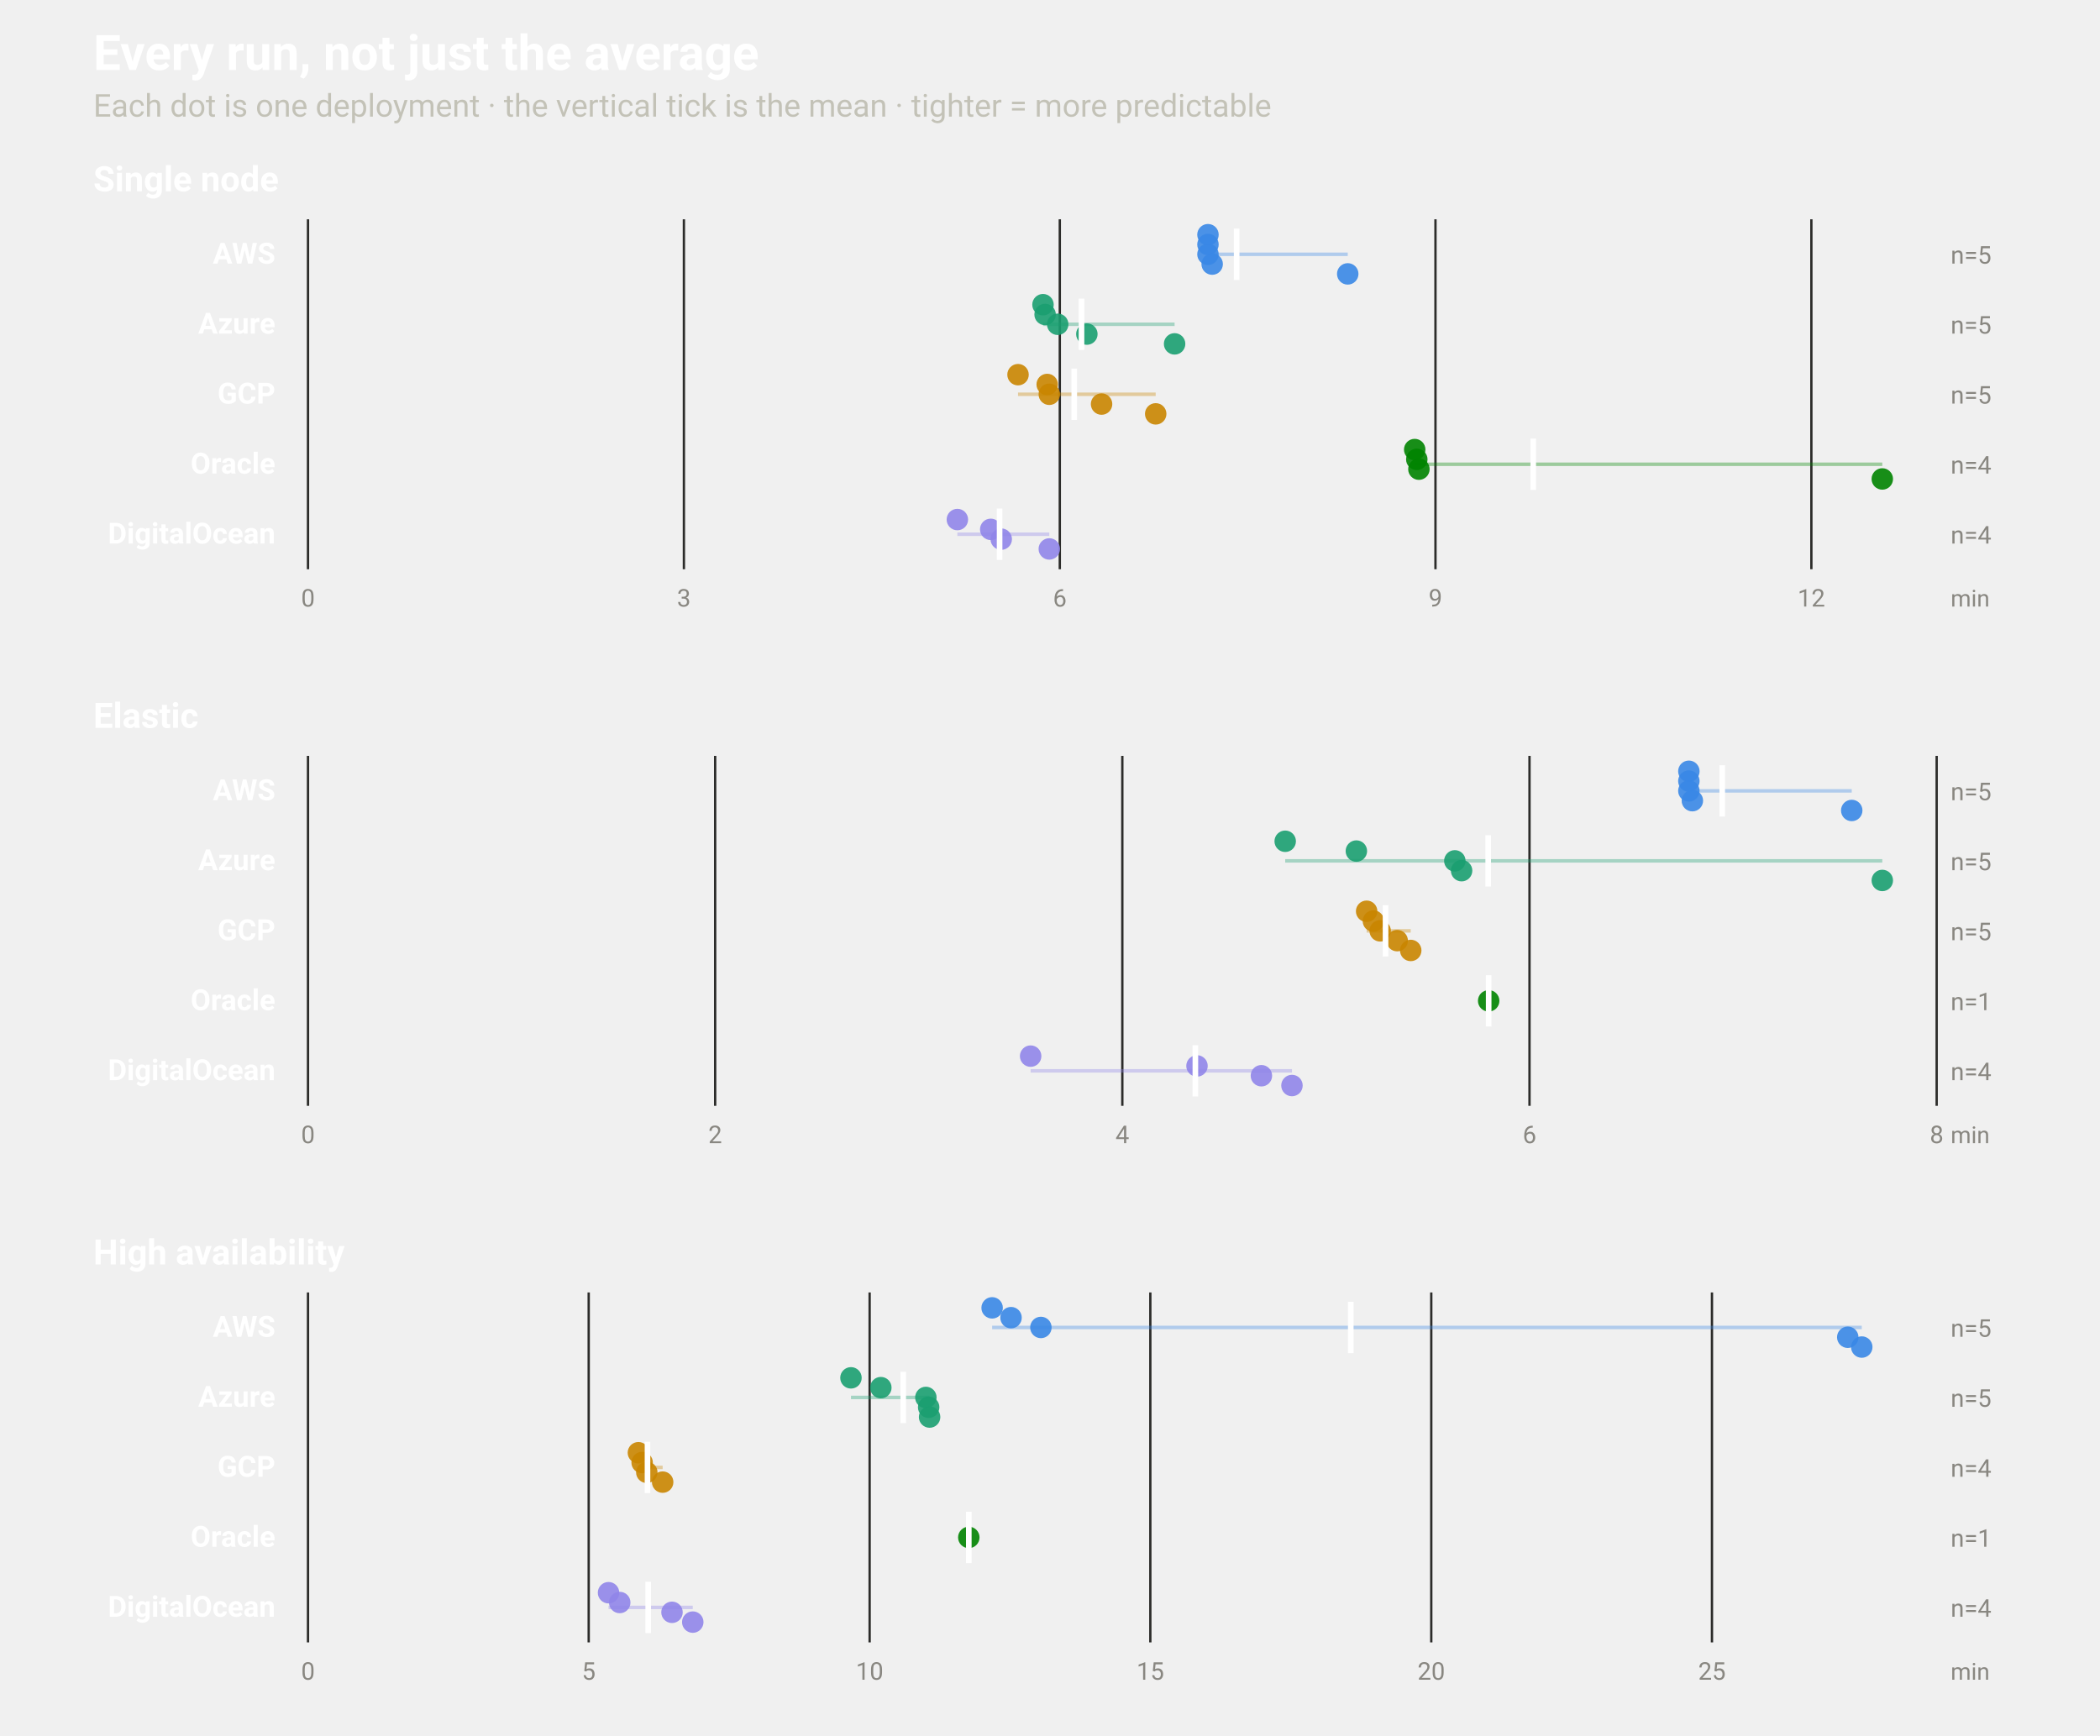
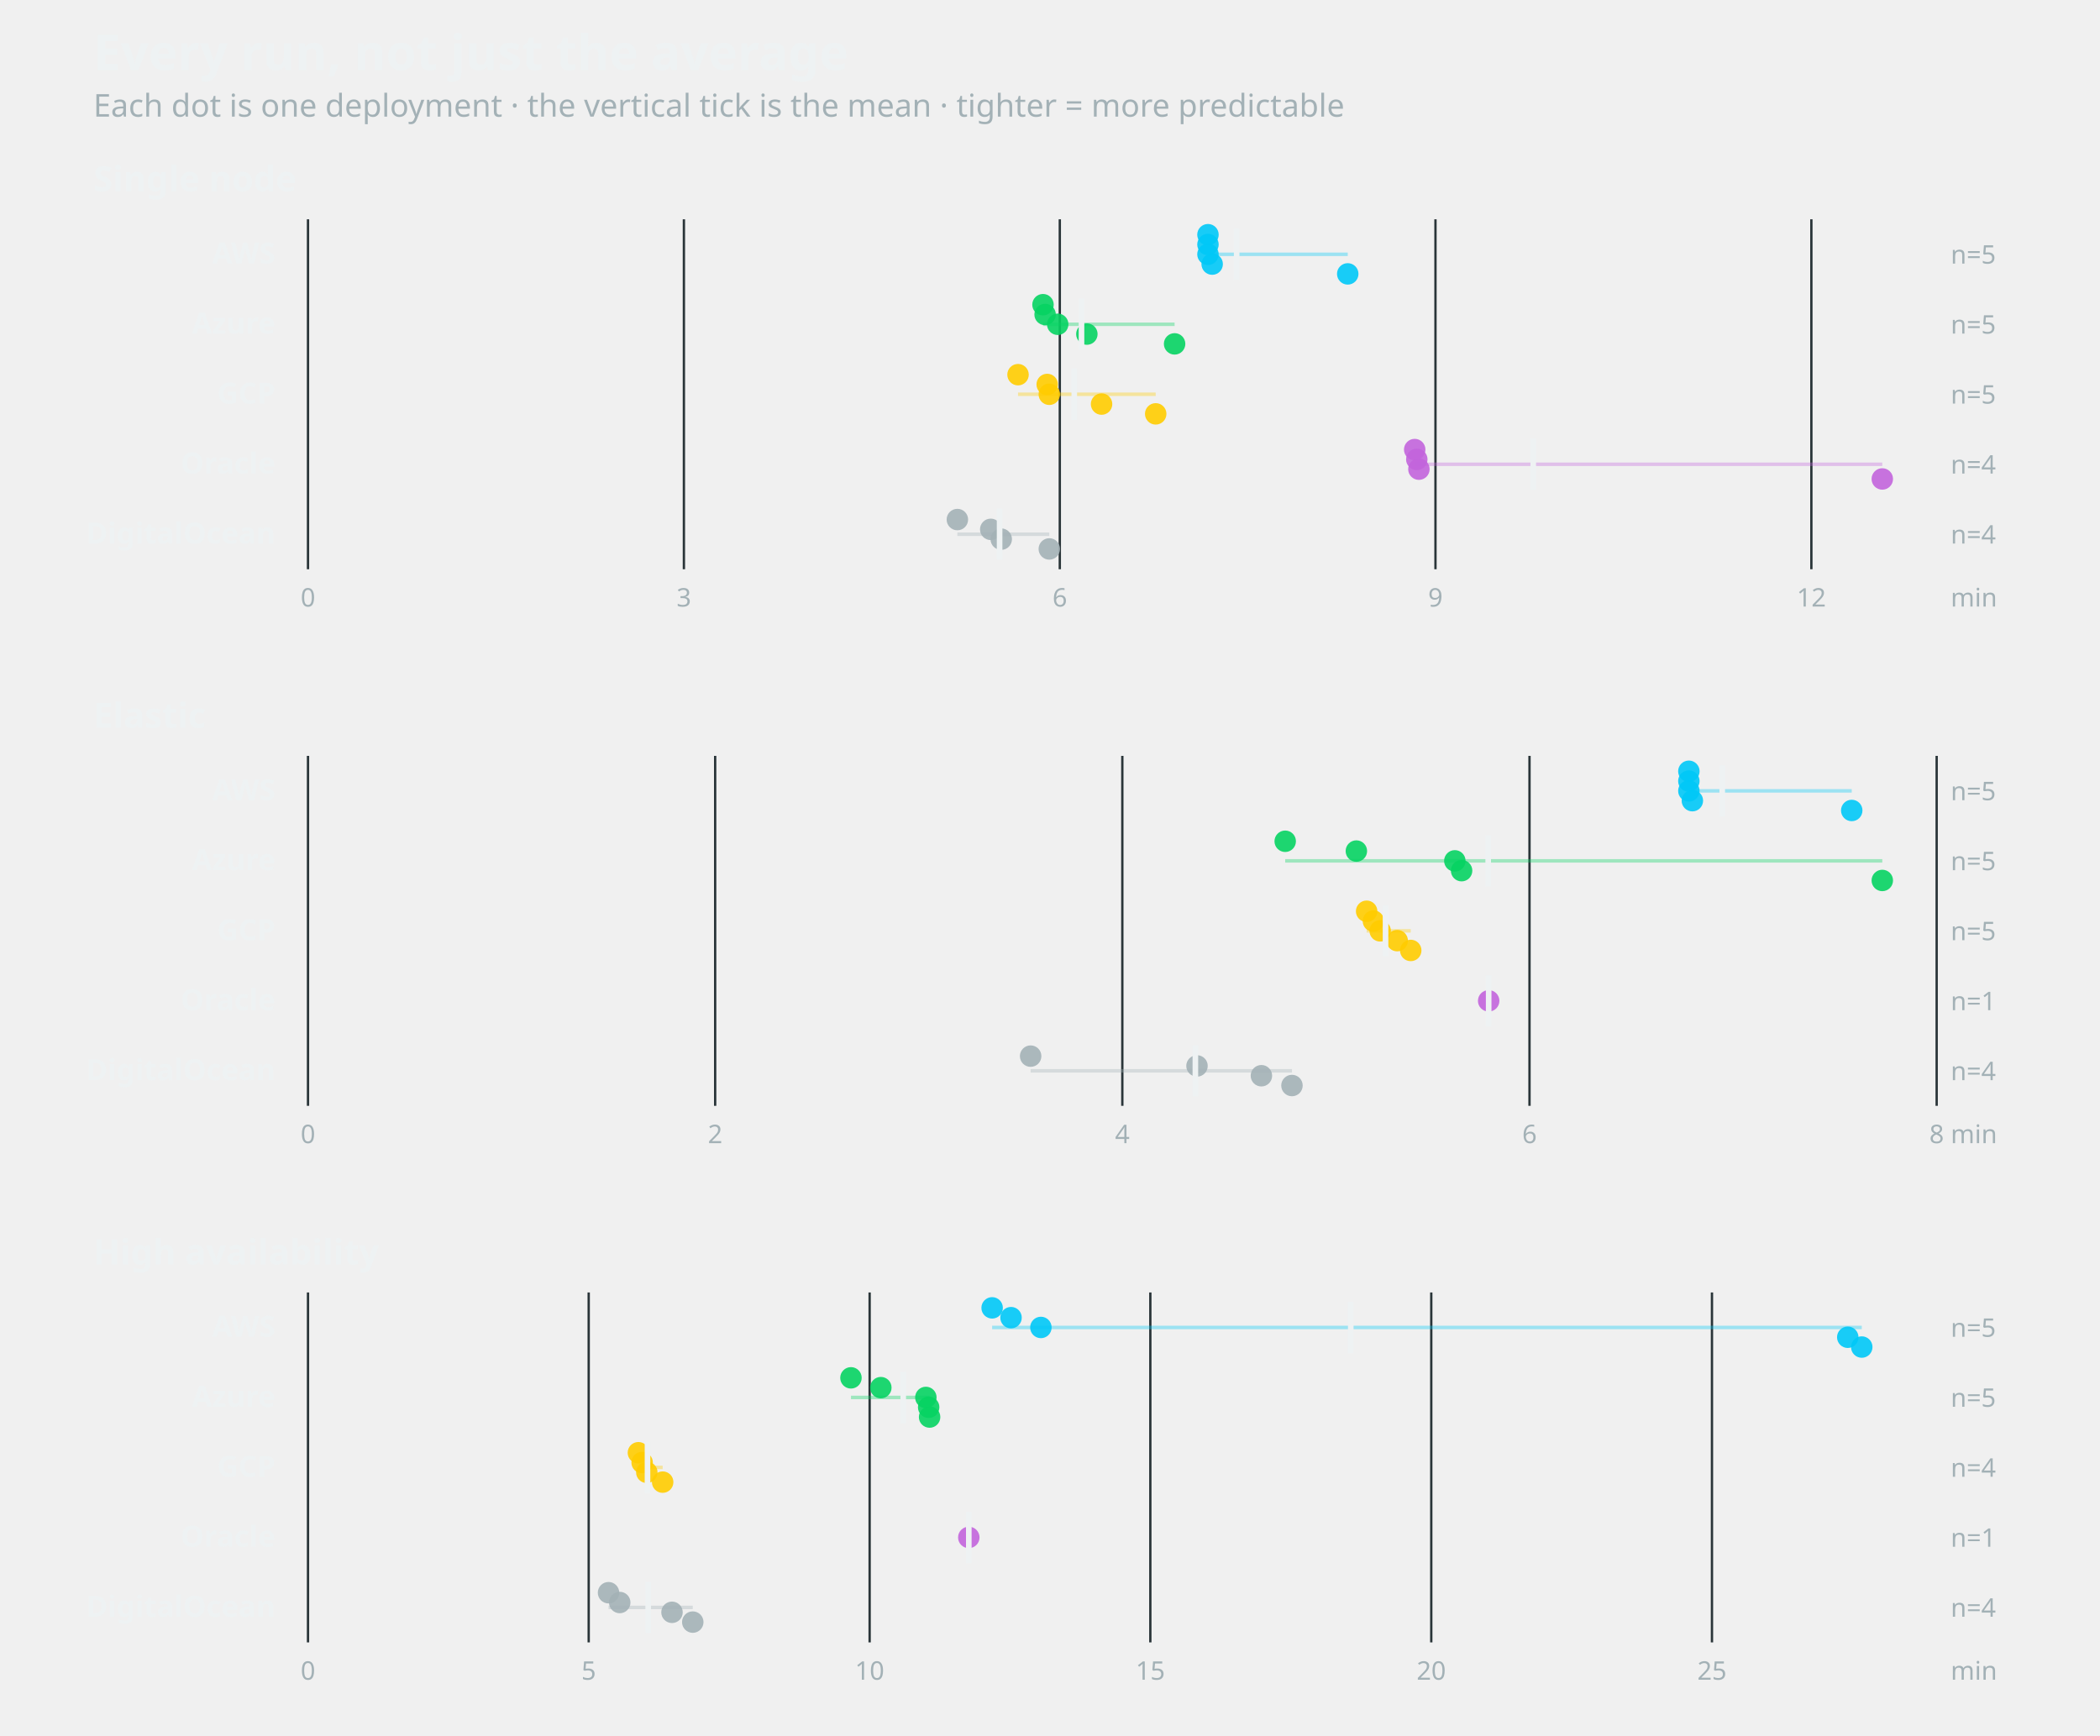
- <svg xmlns="http://www.w3.org/2000/svg" viewBox="0 0 900 744" width="100%" style="max-width:900px;font-family:system-ui, -apple-system, 'Segoe UI', Roboto, sans-serif">
-   <text x="40" y="30" font-size="21" font-weight="700" fill="#ffffff">Every run, not just the average</text>
-   <text x="40" y="50" font-size="13.5" fill="#c3c2b7">Each dot is one deployment · the vertical tick is the mean · tighter = more predictable</text>
-   <text x="40" y="82" font-size="15" font-weight="700" fill="#ffffff">Single node</text>
-   <line x1="132.0" y1="94" x2="132.0" y2="244" stroke="#2c2c2a" stroke-width="1" />
-   <text x="132.0" y="260" text-anchor="middle" font-size="10.5" fill="#898781" style="font-variant-numeric:tabular-nums">0</text>
-   <line x1="293.1" y1="94" x2="293.1" y2="244" stroke="#2c2c2a" stroke-width="1" />
-   <text x="293.1" y="260" text-anchor="middle" font-size="10.5" fill="#898781" style="font-variant-numeric:tabular-nums">3</text>
-   <line x1="454.2" y1="94" x2="454.2" y2="244" stroke="#2c2c2a" stroke-width="1" />
-   <text x="454.2" y="260" text-anchor="middle" font-size="10.5" fill="#898781" style="font-variant-numeric:tabular-nums">6</text>
-   <line x1="615.2" y1="94" x2="615.2" y2="244" stroke="#2c2c2a" stroke-width="1" />
-   <text x="615.2" y="260" text-anchor="middle" font-size="10.5" fill="#898781" style="font-variant-numeric:tabular-nums">9</text>
-   <line x1="776.3" y1="94" x2="776.3" y2="244" stroke="#2c2c2a" stroke-width="1" />
-   <text x="776.3" y="260" text-anchor="middle" font-size="10.5" fill="#898781" style="font-variant-numeric:tabular-nums">12</text>
-   <text x="836" y="260" font-size="10" fill="#898781">min</text>
-   <text x="118" y="113.0" text-anchor="end" font-size="12.5" font-weight="600" fill="#ffffff">AWS</text>
-   <line x1="517.7" y1="109.0" x2="577.6" y2="109.0" stroke="#3987e5" stroke-width="1.5" opacity="0.35" />
-   <circle cx="517.7" cy="100.6" r="4.6" fill="#3987e5" opacity="0.9" />
-   <circle cx="517.7" cy="104.8" r="4.6" fill="#3987e5" opacity="0.9" />
-   <circle cx="517.7" cy="109.0" r="4.6" fill="#3987e5" opacity="0.9" />
-   <circle cx="519.5" cy="113.2" r="4.6" fill="#3987e5" opacity="0.9" />
-   <circle cx="577.6" cy="117.4" r="4.6" fill="#3987e5" opacity="0.9" />
-   <line x1="530.0" y1="98.0" x2="530.0" y2="120.0" stroke="#ffffff" stroke-width="2.4" />
-   <text x="836" y="113.0" font-size="10.5" fill="#898781" style="font-variant-numeric:tabular-nums">n=5</text>
-   <text x="118" y="143.0" text-anchor="end" font-size="12.5" font-weight="600" fill="#ffffff">Azure</text>
-   <line x1="447.0" y1="139.0" x2="503.4" y2="139.0" stroke="#199e70" stroke-width="1.5" opacity="0.35" />
-   <circle cx="447.0" cy="130.6" r="4.6" fill="#199e70" opacity="0.9" />
-   <circle cx="447.9" cy="134.8" r="4.6" fill="#199e70" opacity="0.9" />
-   <circle cx="453.3" cy="139.0" r="4.6" fill="#199e70" opacity="0.9" />
-   <circle cx="465.8" cy="143.2" r="4.6" fill="#199e70" opacity="0.9" />
-   <circle cx="503.4" cy="147.4" r="4.6" fill="#199e70" opacity="0.9" />
-   <line x1="463.5" y1="128.0" x2="463.5" y2="150.0" stroke="#ffffff" stroke-width="2.4" />
-   <text x="836" y="143.0" font-size="10.5" fill="#898781" style="font-variant-numeric:tabular-nums">n=5</text>
-   <text x="118" y="173.0" text-anchor="end" font-size="12.5" font-weight="600" fill="#ffffff">GCP</text>
-   <line x1="436.3" y1="169.0" x2="495.3" y2="169.0" stroke="#c98500" stroke-width="1.5" opacity="0.35" />
-   <circle cx="436.3" cy="160.6" r="4.6" fill="#c98500" opacity="0.9" />
-   <circle cx="448.8" cy="164.8" r="4.6" fill="#c98500" opacity="0.9" />
-   <circle cx="449.7" cy="169.0" r="4.6" fill="#c98500" opacity="0.9" />
-   <circle cx="472.1" cy="173.2" r="4.6" fill="#c98500" opacity="0.9" />
-   <circle cx="495.3" cy="177.4" r="4.6" fill="#c98500" opacity="0.9" />
-   <line x1="460.4" y1="158.0" x2="460.4" y2="180.0" stroke="#ffffff" stroke-width="2.4" />
-   <text x="836" y="173.0" font-size="10.5" fill="#898781" style="font-variant-numeric:tabular-nums">n=5</text>
-   <text x="118" y="203.0" text-anchor="end" font-size="12.5" font-weight="600" fill="#ffffff">Oracle</text>
-   <line x1="606.3" y1="199.0" x2="806.7" y2="199.0" stroke="#008300" stroke-width="1.5" opacity="0.35" />
-   <circle cx="606.3" cy="192.7" r="4.6" fill="#008300" opacity="0.9" />
-   <circle cx="607.2" cy="196.9" r="4.6" fill="#008300" opacity="0.9" />
-   <circle cx="608.1" cy="201.1" r="4.6" fill="#008300" opacity="0.9" />
-   <circle cx="806.7" cy="205.3" r="4.6" fill="#008300" opacity="0.9" />
-   <line x1="657.1" y1="188.0" x2="657.1" y2="210.0" stroke="#ffffff" stroke-width="2.4" />
-   <text x="836" y="203.0" font-size="10.5" fill="#898781" style="font-variant-numeric:tabular-nums">n=4</text>
-   <text x="118" y="233.0" text-anchor="end" font-size="12.5" font-weight="600" fill="#ffffff">DigitalOcean</text>
-   <line x1="410.3" y1="229.0" x2="449.7" y2="229.0" stroke="#9085e9" stroke-width="1.5" opacity="0.35" />
-   <circle cx="410.3" cy="222.7" r="4.6" fill="#9085e9" opacity="0.9" />
-   <circle cx="424.6" cy="226.9" r="4.6" fill="#9085e9" opacity="0.9" />
-   <circle cx="429.1" cy="231.1" r="4.6" fill="#9085e9" opacity="0.9" />
-   <circle cx="449.7" cy="235.3" r="4.6" fill="#9085e9" opacity="0.9" />
-   <line x1="428.4" y1="218.0" x2="428.4" y2="240.0" stroke="#ffffff" stroke-width="2.4" />
-   <text x="836" y="233.0" font-size="10.5" fill="#898781" style="font-variant-numeric:tabular-nums">n=4</text>
-   <text x="40" y="312" font-size="15" font-weight="700" fill="#ffffff">Elastic</text>
-   <line x1="132.0" y1="324" x2="132.0" y2="474" stroke="#2c2c2a" stroke-width="1" />
-   <text x="132.0" y="490" text-anchor="middle" font-size="10.5" fill="#898781" style="font-variant-numeric:tabular-nums">0</text>
-   <line x1="306.5" y1="324" x2="306.5" y2="474" stroke="#2c2c2a" stroke-width="1" />
-   <text x="306.5" y="490" text-anchor="middle" font-size="10.5" fill="#898781" style="font-variant-numeric:tabular-nums">2</text>
-   <line x1="481.0" y1="324" x2="481.0" y2="474" stroke="#2c2c2a" stroke-width="1" />
-   <text x="481.0" y="490" text-anchor="middle" font-size="10.5" fill="#898781" style="font-variant-numeric:tabular-nums">4</text>
-   <line x1="655.5" y1="324" x2="655.5" y2="474" stroke="#2c2c2a" stroke-width="1" />
-   <text x="655.5" y="490" text-anchor="middle" font-size="10.5" fill="#898781" style="font-variant-numeric:tabular-nums">6</text>
-   <line x1="830.0" y1="324" x2="830.0" y2="474" stroke="#2c2c2a" stroke-width="1" />
-   <text x="830.0" y="490" text-anchor="middle" font-size="10.5" fill="#898781" style="font-variant-numeric:tabular-nums">8</text>
-   <text x="836" y="490" font-size="10" fill="#898781">min</text>
-   <text x="118" y="343.0" text-anchor="end" font-size="12.5" font-weight="600" fill="#ffffff">AWS</text>
-   <line x1="723.8" y1="339.0" x2="793.6" y2="339.0" stroke="#3987e5" stroke-width="1.5" opacity="0.35" />
-   <circle cx="723.8" cy="330.6" r="4.6" fill="#3987e5" opacity="0.9" />
-   <circle cx="723.8" cy="334.8" r="4.6" fill="#3987e5" opacity="0.9" />
-   <circle cx="723.8" cy="339.0" r="4.6" fill="#3987e5" opacity="0.9" />
-   <circle cx="725.3" cy="343.2" r="4.6" fill="#3987e5" opacity="0.9" />
-   <circle cx="793.6" cy="347.4" r="4.6" fill="#3987e5" opacity="0.9" />
-   <line x1="738.1" y1="328.0" x2="738.1" y2="350.0" stroke="#ffffff" stroke-width="2.4" />
-   <text x="836" y="343.0" font-size="10.5" fill="#898781" style="font-variant-numeric:tabular-nums">n=5</text>
-   <text x="118" y="373.0" text-anchor="end" font-size="12.5" font-weight="600" fill="#ffffff">Azure</text>
-   <line x1="550.8" y1="369.0" x2="806.7" y2="369.0" stroke="#199e70" stroke-width="1.5" opacity="0.35" />
-   <circle cx="550.8" cy="360.6" r="4.6" fill="#199e70" opacity="0.9" />
-   <circle cx="581.3" cy="364.8" r="4.6" fill="#199e70" opacity="0.9" />
-   <circle cx="623.5" cy="369.0" r="4.6" fill="#199e70" opacity="0.9" />
-   <circle cx="626.4" cy="373.2" r="4.6" fill="#199e70" opacity="0.9" />
-   <circle cx="806.7" cy="377.4" r="4.6" fill="#199e70" opacity="0.9" />
-   <line x1="637.8" y1="358.0" x2="637.8" y2="380.0" stroke="#ffffff" stroke-width="2.4" />
-   <text x="836" y="373.0" font-size="10.5" fill="#898781" style="font-variant-numeric:tabular-nums">n=5</text>
-   <text x="118" y="403.0" text-anchor="end" font-size="12.5" font-weight="600" fill="#ffffff">GCP</text>
-   <line x1="585.7" y1="399.0" x2="604.6" y2="399.0" stroke="#c98500" stroke-width="1.5" opacity="0.35" />
-   <circle cx="585.7" cy="390.6" r="4.6" fill="#c98500" opacity="0.9" />
-   <circle cx="588.6" cy="394.8" r="4.6" fill="#c98500" opacity="0.9" />
-   <circle cx="591.5" cy="399.0" r="4.6" fill="#c98500" opacity="0.9" />
-   <circle cx="598.8" cy="403.2" r="4.6" fill="#c98500" opacity="0.9" />
-   <circle cx="604.6" cy="407.4" r="4.6" fill="#c98500" opacity="0.9" />
-   <line x1="593.8" y1="388.0" x2="593.8" y2="410.0" stroke="#ffffff" stroke-width="2.4" />
-   <text x="836" y="403.0" font-size="10.5" fill="#898781" style="font-variant-numeric:tabular-nums">n=5</text>
-   <text x="118" y="433.0" text-anchor="end" font-size="12.5" font-weight="600" fill="#ffffff">Oracle</text>
-   <circle cx="638.0" cy="429.0" r="4.6" fill="#008300" opacity="0.9" />
-   <line x1="638.0" y1="418.0" x2="638.0" y2="440.0" stroke="#ffffff" stroke-width="2.4" />
-   <text x="836" y="433.0" font-size="10.5" fill="#898781" style="font-variant-numeric:tabular-nums">n=1</text>
-   <text x="118" y="463.0" text-anchor="end" font-size="12.5" font-weight="600" fill="#ffffff">DigitalOcean</text>
-   <line x1="441.7" y1="459.0" x2="553.7" y2="459.0" stroke="#9085e9" stroke-width="1.5" opacity="0.35" />
-   <circle cx="441.7" cy="452.7" r="4.6" fill="#9085e9" opacity="0.9" />
-   <circle cx="513.0" cy="456.9" r="4.6" fill="#9085e9" opacity="0.9" />
-   <circle cx="540.6" cy="461.1" r="4.6" fill="#9085e9" opacity="0.9" />
-   <circle cx="553.7" cy="465.3" r="4.6" fill="#9085e9" opacity="0.9" />
-   <line x1="512.3" y1="448.0" x2="512.3" y2="470.0" stroke="#ffffff" stroke-width="2.4" />
-   <text x="836" y="463.0" font-size="10.5" fill="#898781" style="font-variant-numeric:tabular-nums">n=4</text>
-   <text x="40" y="542" font-size="15" font-weight="700" fill="#ffffff">High availability</text>
-   <line x1="132.0" y1="554" x2="132.0" y2="704" stroke="#2c2c2a" stroke-width="1" />
-   <text x="132.0" y="720" text-anchor="middle" font-size="10.5" fill="#898781" style="font-variant-numeric:tabular-nums">0</text>
-   <line x1="252.3" y1="554" x2="252.3" y2="704" stroke="#2c2c2a" stroke-width="1" />
-   <text x="252.3" y="720" text-anchor="middle" font-size="10.5" fill="#898781" style="font-variant-numeric:tabular-nums">5</text>
-   <line x1="372.7" y1="554" x2="372.7" y2="704" stroke="#2c2c2a" stroke-width="1" />
-   <text x="372.7" y="720" text-anchor="middle" font-size="10.5" fill="#898781" style="font-variant-numeric:tabular-nums">10</text>
-   <line x1="493.0" y1="554" x2="493.0" y2="704" stroke="#2c2c2a" stroke-width="1" />
-   <text x="493.0" y="720" text-anchor="middle" font-size="10.5" fill="#898781" style="font-variant-numeric:tabular-nums">15</text>
-   <line x1="613.4" y1="554" x2="613.4" y2="704" stroke="#2c2c2a" stroke-width="1" />
-   <text x="613.4" y="720" text-anchor="middle" font-size="10.5" fill="#898781" style="font-variant-numeric:tabular-nums">20</text>
-   <line x1="733.7" y1="554" x2="733.7" y2="704" stroke="#2c2c2a" stroke-width="1" />
-   <text x="733.7" y="720" text-anchor="middle" font-size="10.5" fill="#898781" style="font-variant-numeric:tabular-nums">25</text>
-   <text x="836" y="720" font-size="10" fill="#898781">min</text>
-   <text x="118" y="573.0" text-anchor="end" font-size="12.5" font-weight="600" fill="#ffffff">AWS</text>
-   <line x1="425.2" y1="569.0" x2="797.9" y2="569.0" stroke="#3987e5" stroke-width="1.5" opacity="0.35" />
-   <circle cx="425.2" cy="560.6" r="4.6" fill="#3987e5" opacity="0.9" />
-   <circle cx="433.3" cy="564.8" r="4.6" fill="#3987e5" opacity="0.9" />
-   <circle cx="446.1" cy="569.0" r="4.6" fill="#3987e5" opacity="0.9" />
-   <circle cx="791.9" cy="573.2" r="4.6" fill="#3987e5" opacity="0.9" />
-   <circle cx="797.9" cy="577.4" r="4.6" fill="#3987e5" opacity="0.9" />
-   <line x1="578.9" y1="558.0" x2="578.9" y2="580.0" stroke="#ffffff" stroke-width="2.4" />
-   <text x="836" y="573.0" font-size="10.5" fill="#898781" style="font-variant-numeric:tabular-nums">n=5</text>
-   <text x="118" y="603.0" text-anchor="end" font-size="12.5" font-weight="600" fill="#ffffff">Azure</text>
-   <line x1="364.7" y1="599.0" x2="398.4" y2="599.0" stroke="#199e70" stroke-width="1.5" opacity="0.35" />
-   <circle cx="364.7" cy="590.6" r="4.6" fill="#199e70" opacity="0.9" />
-   <circle cx="377.5" cy="594.8" r="4.6" fill="#199e70" opacity="0.9" />
-   <circle cx="396.8" cy="599.0" r="4.6" fill="#199e70" opacity="0.9" />
-   <circle cx="398.0" cy="603.2" r="4.6" fill="#199e70" opacity="0.9" />
-   <circle cx="398.4" cy="607.4" r="4.6" fill="#199e70" opacity="0.9" />
-   <line x1="387.1" y1="588.0" x2="387.1" y2="610.0" stroke="#ffffff" stroke-width="2.4" />
-   <text x="836" y="603.0" font-size="10.5" fill="#898781" style="font-variant-numeric:tabular-nums">n=5</text>
-   <text x="118" y="633.0" text-anchor="end" font-size="12.5" font-weight="600" fill="#ffffff">GCP</text>
-   <line x1="273.6" y1="629.0" x2="284.0" y2="629.0" stroke="#c98500" stroke-width="1.5" opacity="0.35" />
-   <circle cx="273.6" cy="622.7" r="4.6" fill="#c98500" opacity="0.9" />
-   <circle cx="275.2" cy="626.9" r="4.6" fill="#c98500" opacity="0.9" />
-   <circle cx="277.2" cy="631.1" r="4.6" fill="#c98500" opacity="0.9" />
-   <circle cx="284.0" cy="635.3" r="4.6" fill="#c98500" opacity="0.9" />
-   <line x1="277.5" y1="618.0" x2="277.5" y2="640.0" stroke="#ffffff" stroke-width="2.4" />
-   <text x="836" y="633.0" font-size="10.5" fill="#898781" style="font-variant-numeric:tabular-nums">n=4</text>
-   <text x="118" y="663.0" text-anchor="end" font-size="12.5" font-weight="600" fill="#ffffff">Oracle</text>
-   <circle cx="415.2" cy="659.0" r="4.6" fill="#008300" opacity="0.9" />
-   <line x1="415.2" y1="648.0" x2="415.2" y2="670.0" stroke="#ffffff" stroke-width="2.4" />
-   <text x="836" y="663.0" font-size="10.5" fill="#898781" style="font-variant-numeric:tabular-nums">n=1</text>
-   <text x="118" y="693.0" text-anchor="end" font-size="12.5" font-weight="600" fill="#ffffff">DigitalOcean</text>
-   <line x1="260.8" y1="689.0" x2="296.9" y2="689.0" stroke="#9085e9" stroke-width="1.5" opacity="0.35" />
-   <circle cx="260.8" cy="682.7" r="4.6" fill="#9085e9" opacity="0.9" />
-   <circle cx="265.6" cy="686.9" r="4.6" fill="#9085e9" opacity="0.9" />
-   <circle cx="288.0" cy="691.1" r="4.6" fill="#9085e9" opacity="0.9" />
-   <circle cx="296.9" cy="695.3" r="4.6" fill="#9085e9" opacity="0.9" />
-   <line x1="277.8" y1="678.0" x2="277.8" y2="700.0" stroke="#ffffff" stroke-width="2.4" />
-   <text x="836" y="693.0" font-size="10.5" fill="#898781" style="font-variant-numeric:tabular-nums">n=4</text>
+ <svg xmlns="http://www.w3.org/2000/svg" viewBox="0 0 900 744" width="900" height="744" role="img" aria-label="Every individual deployment run in minutes, by cloud and topology, with the mean marked: tighter spreads mean more predictable deployments">
+   <text font-family="Bricolage Grotesque, Instrument Sans, system-ui, sans-serif" x="40" y="30" font-size="21" font-weight="800" fill="#eef2f3">Every run, not just the average</text>
+   <text font-family="Instrument Sans, system-ui, sans-serif" x="40" y="50" font-size="13.5" fill="#a3b1b6">Each dot is one deployment · the vertical tick is the mean · tighter = more predictable</text>
+   <text font-family="Bricolage Grotesque, Instrument Sans, system-ui, sans-serif" x="40" y="82" font-size="15" font-weight="700" fill="#eef2f3">Single node</text>
+   <line x1="132.0" y1="94" x2="132.0" y2="244" stroke="#2a3539" stroke-width="1" />
+   <text font-family="Instrument Sans, system-ui, sans-serif" x="132.0" y="260" text-anchor="middle" font-size="11" fill="#a3b1b6">0</text>
+   <line x1="293.1" y1="94" x2="293.1" y2="244" stroke="#2a3539" stroke-width="1" />
+   <text font-family="Instrument Sans, system-ui, sans-serif" x="293.1" y="260" text-anchor="middle" font-size="11" fill="#a3b1b6">3</text>
+   <line x1="454.2" y1="94" x2="454.2" y2="244" stroke="#2a3539" stroke-width="1" />
+   <text font-family="Instrument Sans, system-ui, sans-serif" x="454.2" y="260" text-anchor="middle" font-size="11" fill="#a3b1b6">6</text>
+   <line x1="615.2" y1="94" x2="615.2" y2="244" stroke="#2a3539" stroke-width="1" />
+   <text font-family="Instrument Sans, system-ui, sans-serif" x="615.2" y="260" text-anchor="middle" font-size="11" fill="#a3b1b6">9</text>
+   <line x1="776.3" y1="94" x2="776.3" y2="244" stroke="#2a3539" stroke-width="1" />
+   <text font-family="Instrument Sans, system-ui, sans-serif" x="776.3" y="260" text-anchor="middle" font-size="11" fill="#a3b1b6">12</text>
+   <text font-family="Instrument Sans, system-ui, sans-serif" x="836" y="260" font-size="11" fill="#a3b1b6">min</text>
+   <text font-family="Instrument Sans, system-ui, sans-serif" x="118" y="113.0" text-anchor="end" font-size="12.5" font-weight="600" fill="#eef2f3">AWS</text>
+   <line x1="517.7" y1="109.0" x2="577.6" y2="109.0" stroke="#00c8f7" stroke-width="1.5" opacity="0.35" />
+   <circle cx="517.7" cy="100.6" r="4.6" fill="#00c8f7" opacity="0.9" />
+   <circle cx="517.7" cy="104.8" r="4.6" fill="#00c8f7" opacity="0.9" />
+   <circle cx="517.7" cy="109.0" r="4.6" fill="#00c8f7" opacity="0.9" />
+   <circle cx="519.5" cy="113.2" r="4.6" fill="#00c8f7" opacity="0.9" />
+   <circle cx="577.6" cy="117.4" r="4.6" fill="#00c8f7" opacity="0.9" />
+   <line x1="530.0" y1="98.0" x2="530.0" y2="120.0" stroke="#eef2f3" stroke-width="2.4" />
+   <text font-family="Instrument Sans, system-ui, sans-serif" x="836" y="113.0" font-size="11" fill="#a3b1b6">n=5</text>
+   <text font-family="Instrument Sans, system-ui, sans-serif" x="118" y="143.0" text-anchor="end" font-size="12.5" font-weight="600" fill="#eef2f3">Azure</text>
+   <line x1="447.0" y1="139.0" x2="503.4" y2="139.0" stroke="#06d362" stroke-width="1.5" opacity="0.35" />
+   <circle cx="447.0" cy="130.6" r="4.6" fill="#06d362" opacity="0.9" />
+   <circle cx="447.9" cy="134.8" r="4.6" fill="#06d362" opacity="0.9" />
+   <circle cx="453.3" cy="139.0" r="4.6" fill="#06d362" opacity="0.9" />
+   <circle cx="465.8" cy="143.2" r="4.6" fill="#06d362" opacity="0.9" />
+   <circle cx="503.4" cy="147.4" r="4.6" fill="#06d362" opacity="0.9" />
+   <line x1="463.5" y1="128.0" x2="463.5" y2="150.0" stroke="#eef2f3" stroke-width="2.4" />
+   <text font-family="Instrument Sans, system-ui, sans-serif" x="836" y="143.0" font-size="11" fill="#a3b1b6">n=5</text>
+   <text font-family="Instrument Sans, system-ui, sans-serif" x="118" y="173.0" text-anchor="end" font-size="12.5" font-weight="600" fill="#eef2f3">GCP</text>
+   <line x1="436.3" y1="169.0" x2="495.3" y2="169.0" stroke="#ffcc00" stroke-width="1.5" opacity="0.35" />
+   <circle cx="436.3" cy="160.6" r="4.6" fill="#ffcc00" opacity="0.9" />
+   <circle cx="448.8" cy="164.8" r="4.6" fill="#ffcc00" opacity="0.9" />
+   <circle cx="449.7" cy="169.0" r="4.6" fill="#ffcc00" opacity="0.9" />
+   <circle cx="472.1" cy="173.2" r="4.6" fill="#ffcc00" opacity="0.9" />
+   <circle cx="495.3" cy="177.4" r="4.6" fill="#ffcc00" opacity="0.9" />
+   <line x1="460.4" y1="158.0" x2="460.4" y2="180.0" stroke="#eef2f3" stroke-width="2.4" />
+   <text font-family="Instrument Sans, system-ui, sans-serif" x="836" y="173.0" font-size="11" fill="#a3b1b6">n=5</text>
+   <text font-family="Instrument Sans, system-ui, sans-serif" x="118" y="203.0" text-anchor="end" font-size="12.5" font-weight="600" fill="#eef2f3">Oracle</text>
+   <line x1="606.3" y1="199.0" x2="806.7" y2="199.0" stroke="#c264dc" stroke-width="1.5" opacity="0.35" />
+   <circle cx="606.3" cy="192.7" r="4.6" fill="#c264dc" opacity="0.9" />
+   <circle cx="607.2" cy="196.9" r="4.6" fill="#c264dc" opacity="0.9" />
+   <circle cx="608.1" cy="201.1" r="4.6" fill="#c264dc" opacity="0.9" />
+   <circle cx="806.7" cy="205.3" r="4.6" fill="#c264dc" opacity="0.9" />
+   <line x1="657.1" y1="188.0" x2="657.1" y2="210.0" stroke="#eef2f3" stroke-width="2.4" />
+   <text font-family="Instrument Sans, system-ui, sans-serif" x="836" y="203.0" font-size="11" fill="#a3b1b6">n=4</text>
+   <text font-family="Instrument Sans, system-ui, sans-serif" x="118" y="233.0" text-anchor="end" font-size="12.5" font-weight="600" fill="#eef2f3">DigitalOcean</text>
+   <line x1="410.3" y1="229.0" x2="449.7" y2="229.0" stroke="#a3b1b6" stroke-width="1.5" opacity="0.35" />
+   <circle cx="410.3" cy="222.7" r="4.6" fill="#a3b1b6" opacity="0.9" />
+   <circle cx="424.6" cy="226.9" r="4.6" fill="#a3b1b6" opacity="0.9" />
+   <circle cx="429.1" cy="231.1" r="4.6" fill="#a3b1b6" opacity="0.9" />
+   <circle cx="449.7" cy="235.3" r="4.6" fill="#a3b1b6" opacity="0.9" />
+   <line x1="428.4" y1="218.0" x2="428.4" y2="240.0" stroke="#eef2f3" stroke-width="2.4" />
+   <text font-family="Instrument Sans, system-ui, sans-serif" x="836" y="233.0" font-size="11" fill="#a3b1b6">n=4</text>
+   <text font-family="Bricolage Grotesque, Instrument Sans, system-ui, sans-serif" x="40" y="312" font-size="15" font-weight="700" fill="#eef2f3">Elastic</text>
+   <line x1="132.0" y1="324" x2="132.0" y2="474" stroke="#2a3539" stroke-width="1" />
+   <text font-family="Instrument Sans, system-ui, sans-serif" x="132.0" y="490" text-anchor="middle" font-size="11" fill="#a3b1b6">0</text>
+   <line x1="306.5" y1="324" x2="306.5" y2="474" stroke="#2a3539" stroke-width="1" />
+   <text font-family="Instrument Sans, system-ui, sans-serif" x="306.5" y="490" text-anchor="middle" font-size="11" fill="#a3b1b6">2</text>
+   <line x1="481.0" y1="324" x2="481.0" y2="474" stroke="#2a3539" stroke-width="1" />
+   <text font-family="Instrument Sans, system-ui, sans-serif" x="481.0" y="490" text-anchor="middle" font-size="11" fill="#a3b1b6">4</text>
+   <line x1="655.5" y1="324" x2="655.5" y2="474" stroke="#2a3539" stroke-width="1" />
+   <text font-family="Instrument Sans, system-ui, sans-serif" x="655.5" y="490" text-anchor="middle" font-size="11" fill="#a3b1b6">6</text>
+   <line x1="830.0" y1="324" x2="830.0" y2="474" stroke="#2a3539" stroke-width="1" />
+   <text font-family="Instrument Sans, system-ui, sans-serif" x="830.0" y="490" text-anchor="middle" font-size="11" fill="#a3b1b6">8</text>
+   <text font-family="Instrument Sans, system-ui, sans-serif" x="836" y="490" font-size="11" fill="#a3b1b6">min</text>
+   <text font-family="Instrument Sans, system-ui, sans-serif" x="118" y="343.0" text-anchor="end" font-size="12.5" font-weight="600" fill="#eef2f3">AWS</text>
+   <line x1="723.8" y1="339.0" x2="793.6" y2="339.0" stroke="#00c8f7" stroke-width="1.5" opacity="0.35" />
+   <circle cx="723.8" cy="330.6" r="4.6" fill="#00c8f7" opacity="0.9" />
+   <circle cx="723.8" cy="334.8" r="4.6" fill="#00c8f7" opacity="0.9" />
+   <circle cx="723.8" cy="339.0" r="4.6" fill="#00c8f7" opacity="0.9" />
+   <circle cx="725.3" cy="343.2" r="4.6" fill="#00c8f7" opacity="0.9" />
+   <circle cx="793.6" cy="347.4" r="4.6" fill="#00c8f7" opacity="0.9" />
+   <line x1="738.1" y1="328.0" x2="738.1" y2="350.0" stroke="#eef2f3" stroke-width="2.4" />
+   <text font-family="Instrument Sans, system-ui, sans-serif" x="836" y="343.0" font-size="11" fill="#a3b1b6">n=5</text>
+   <text font-family="Instrument Sans, system-ui, sans-serif" x="118" y="373.0" text-anchor="end" font-size="12.5" font-weight="600" fill="#eef2f3">Azure</text>
+   <line x1="550.8" y1="369.0" x2="806.7" y2="369.0" stroke="#06d362" stroke-width="1.5" opacity="0.35" />
+   <circle cx="550.8" cy="360.6" r="4.6" fill="#06d362" opacity="0.9" />
+   <circle cx="581.3" cy="364.8" r="4.6" fill="#06d362" opacity="0.9" />
+   <circle cx="623.5" cy="369.0" r="4.6" fill="#06d362" opacity="0.9" />
+   <circle cx="626.4" cy="373.2" r="4.6" fill="#06d362" opacity="0.9" />
+   <circle cx="806.7" cy="377.4" r="4.6" fill="#06d362" opacity="0.9" />
+   <line x1="637.8" y1="358.0" x2="637.8" y2="380.0" stroke="#eef2f3" stroke-width="2.4" />
+   <text font-family="Instrument Sans, system-ui, sans-serif" x="836" y="373.0" font-size="11" fill="#a3b1b6">n=5</text>
+   <text font-family="Instrument Sans, system-ui, sans-serif" x="118" y="403.0" text-anchor="end" font-size="12.5" font-weight="600" fill="#eef2f3">GCP</text>
+   <line x1="585.7" y1="399.0" x2="604.6" y2="399.0" stroke="#ffcc00" stroke-width="1.5" opacity="0.35" />
+   <circle cx="585.7" cy="390.6" r="4.6" fill="#ffcc00" opacity="0.9" />
+   <circle cx="588.6" cy="394.8" r="4.6" fill="#ffcc00" opacity="0.9" />
+   <circle cx="591.5" cy="399.0" r="4.6" fill="#ffcc00" opacity="0.9" />
+   <circle cx="598.8" cy="403.2" r="4.6" fill="#ffcc00" opacity="0.9" />
+   <circle cx="604.6" cy="407.4" r="4.6" fill="#ffcc00" opacity="0.9" />
+   <line x1="593.8" y1="388.0" x2="593.8" y2="410.0" stroke="#eef2f3" stroke-width="2.4" />
+   <text font-family="Instrument Sans, system-ui, sans-serif" x="836" y="403.0" font-size="11" fill="#a3b1b6">n=5</text>
+   <text font-family="Instrument Sans, system-ui, sans-serif" x="118" y="433.0" text-anchor="end" font-size="12.5" font-weight="600" fill="#eef2f3">Oracle</text>
+   <circle cx="638.0" cy="429.0" r="4.6" fill="#c264dc" opacity="0.9" />
+   <line x1="638.0" y1="418.0" x2="638.0" y2="440.0" stroke="#eef2f3" stroke-width="2.4" />
+   <text font-family="Instrument Sans, system-ui, sans-serif" x="836" y="433.0" font-size="11" fill="#a3b1b6">n=1</text>
+   <text font-family="Instrument Sans, system-ui, sans-serif" x="118" y="463.0" text-anchor="end" font-size="12.5" font-weight="600" fill="#eef2f3">DigitalOcean</text>
+   <line x1="441.7" y1="459.0" x2="553.7" y2="459.0" stroke="#a3b1b6" stroke-width="1.5" opacity="0.35" />
+   <circle cx="441.7" cy="452.7" r="4.6" fill="#a3b1b6" opacity="0.9" />
+   <circle cx="513.0" cy="456.9" r="4.6" fill="#a3b1b6" opacity="0.9" />
+   <circle cx="540.6" cy="461.1" r="4.6" fill="#a3b1b6" opacity="0.9" />
+   <circle cx="553.7" cy="465.3" r="4.6" fill="#a3b1b6" opacity="0.9" />
+   <line x1="512.3" y1="448.0" x2="512.3" y2="470.0" stroke="#eef2f3" stroke-width="2.4" />
+   <text font-family="Instrument Sans, system-ui, sans-serif" x="836" y="463.0" font-size="11" fill="#a3b1b6">n=4</text>
+   <text font-family="Bricolage Grotesque, Instrument Sans, system-ui, sans-serif" x="40" y="542" font-size="15" font-weight="700" fill="#eef2f3">High availability</text>
+   <line x1="132.0" y1="554" x2="132.0" y2="704" stroke="#2a3539" stroke-width="1" />
+   <text font-family="Instrument Sans, system-ui, sans-serif" x="132.0" y="720" text-anchor="middle" font-size="11" fill="#a3b1b6">0</text>
+   <line x1="252.3" y1="554" x2="252.3" y2="704" stroke="#2a3539" stroke-width="1" />
+   <text font-family="Instrument Sans, system-ui, sans-serif" x="252.3" y="720" text-anchor="middle" font-size="11" fill="#a3b1b6">5</text>
+   <line x1="372.7" y1="554" x2="372.7" y2="704" stroke="#2a3539" stroke-width="1" />
+   <text font-family="Instrument Sans, system-ui, sans-serif" x="372.7" y="720" text-anchor="middle" font-size="11" fill="#a3b1b6">10</text>
+   <line x1="493.0" y1="554" x2="493.0" y2="704" stroke="#2a3539" stroke-width="1" />
+   <text font-family="Instrument Sans, system-ui, sans-serif" x="493.0" y="720" text-anchor="middle" font-size="11" fill="#a3b1b6">15</text>
+   <line x1="613.4" y1="554" x2="613.4" y2="704" stroke="#2a3539" stroke-width="1" />
+   <text font-family="Instrument Sans, system-ui, sans-serif" x="613.4" y="720" text-anchor="middle" font-size="11" fill="#a3b1b6">20</text>
+   <line x1="733.7" y1="554" x2="733.7" y2="704" stroke="#2a3539" stroke-width="1" />
+   <text font-family="Instrument Sans, system-ui, sans-serif" x="733.7" y="720" text-anchor="middle" font-size="11" fill="#a3b1b6">25</text>
+   <text font-family="Instrument Sans, system-ui, sans-serif" x="836" y="720" font-size="11" fill="#a3b1b6">min</text>
+   <text font-family="Instrument Sans, system-ui, sans-serif" x="118" y="573.0" text-anchor="end" font-size="12.5" font-weight="600" fill="#eef2f3">AWS</text>
+   <line x1="425.2" y1="569.0" x2="797.9" y2="569.0" stroke="#00c8f7" stroke-width="1.5" opacity="0.35" />
+   <circle cx="425.2" cy="560.6" r="4.6" fill="#00c8f7" opacity="0.9" />
+   <circle cx="433.3" cy="564.8" r="4.6" fill="#00c8f7" opacity="0.9" />
+   <circle cx="446.1" cy="569.0" r="4.6" fill="#00c8f7" opacity="0.9" />
+   <circle cx="791.9" cy="573.2" r="4.6" fill="#00c8f7" opacity="0.9" />
+   <circle cx="797.9" cy="577.4" r="4.6" fill="#00c8f7" opacity="0.9" />
+   <line x1="578.9" y1="558.0" x2="578.9" y2="580.0" stroke="#eef2f3" stroke-width="2.4" />
+   <text font-family="Instrument Sans, system-ui, sans-serif" x="836" y="573.0" font-size="11" fill="#a3b1b6">n=5</text>
+   <text font-family="Instrument Sans, system-ui, sans-serif" x="118" y="603.0" text-anchor="end" font-size="12.5" font-weight="600" fill="#eef2f3">Azure</text>
+   <line x1="364.7" y1="599.0" x2="398.4" y2="599.0" stroke="#06d362" stroke-width="1.5" opacity="0.35" />
+   <circle cx="364.7" cy="590.6" r="4.6" fill="#06d362" opacity="0.9" />
+   <circle cx="377.5" cy="594.8" r="4.6" fill="#06d362" opacity="0.9" />
+   <circle cx="396.8" cy="599.0" r="4.6" fill="#06d362" opacity="0.9" />
+   <circle cx="398.0" cy="603.2" r="4.6" fill="#06d362" opacity="0.9" />
+   <circle cx="398.4" cy="607.4" r="4.6" fill="#06d362" opacity="0.9" />
+   <line x1="387.1" y1="588.0" x2="387.1" y2="610.0" stroke="#eef2f3" stroke-width="2.4" />
+   <text font-family="Instrument Sans, system-ui, sans-serif" x="836" y="603.0" font-size="11" fill="#a3b1b6">n=5</text>
+   <text font-family="Instrument Sans, system-ui, sans-serif" x="118" y="633.0" text-anchor="end" font-size="12.5" font-weight="600" fill="#eef2f3">GCP</text>
+   <line x1="273.6" y1="629.0" x2="284.0" y2="629.0" stroke="#ffcc00" stroke-width="1.5" opacity="0.35" />
+   <circle cx="273.6" cy="622.7" r="4.6" fill="#ffcc00" opacity="0.9" />
+   <circle cx="275.2" cy="626.9" r="4.6" fill="#ffcc00" opacity="0.9" />
+   <circle cx="277.2" cy="631.1" r="4.6" fill="#ffcc00" opacity="0.9" />
+   <circle cx="284.0" cy="635.3" r="4.6" fill="#ffcc00" opacity="0.9" />
+   <line x1="277.5" y1="618.0" x2="277.5" y2="640.0" stroke="#eef2f3" stroke-width="2.4" />
+   <text font-family="Instrument Sans, system-ui, sans-serif" x="836" y="633.0" font-size="11" fill="#a3b1b6">n=4</text>
+   <text font-family="Instrument Sans, system-ui, sans-serif" x="118" y="663.0" text-anchor="end" font-size="12.5" font-weight="600" fill="#eef2f3">Oracle</text>
+   <circle cx="415.2" cy="659.0" r="4.6" fill="#c264dc" opacity="0.9" />
+   <line x1="415.2" y1="648.0" x2="415.2" y2="670.0" stroke="#eef2f3" stroke-width="2.4" />
+   <text font-family="Instrument Sans, system-ui, sans-serif" x="836" y="663.0" font-size="11" fill="#a3b1b6">n=1</text>
+   <text font-family="Instrument Sans, system-ui, sans-serif" x="118" y="693.0" text-anchor="end" font-size="12.5" font-weight="600" fill="#eef2f3">DigitalOcean</text>
+   <line x1="260.8" y1="689.0" x2="296.9" y2="689.0" stroke="#a3b1b6" stroke-width="1.5" opacity="0.35" />
+   <circle cx="260.8" cy="682.7" r="4.6" fill="#a3b1b6" opacity="0.9" />
+   <circle cx="265.6" cy="686.9" r="4.6" fill="#a3b1b6" opacity="0.9" />
+   <circle cx="288.0" cy="691.1" r="4.6" fill="#a3b1b6" opacity="0.9" />
+   <circle cx="296.9" cy="695.3" r="4.6" fill="#a3b1b6" opacity="0.9" />
+   <line x1="277.8" y1="678.0" x2="277.8" y2="700.0" stroke="#eef2f3" stroke-width="2.4" />
+   <text font-family="Instrument Sans, system-ui, sans-serif" x="836" y="693.0" font-size="11" fill="#a3b1b6">n=4</text>
</svg>
